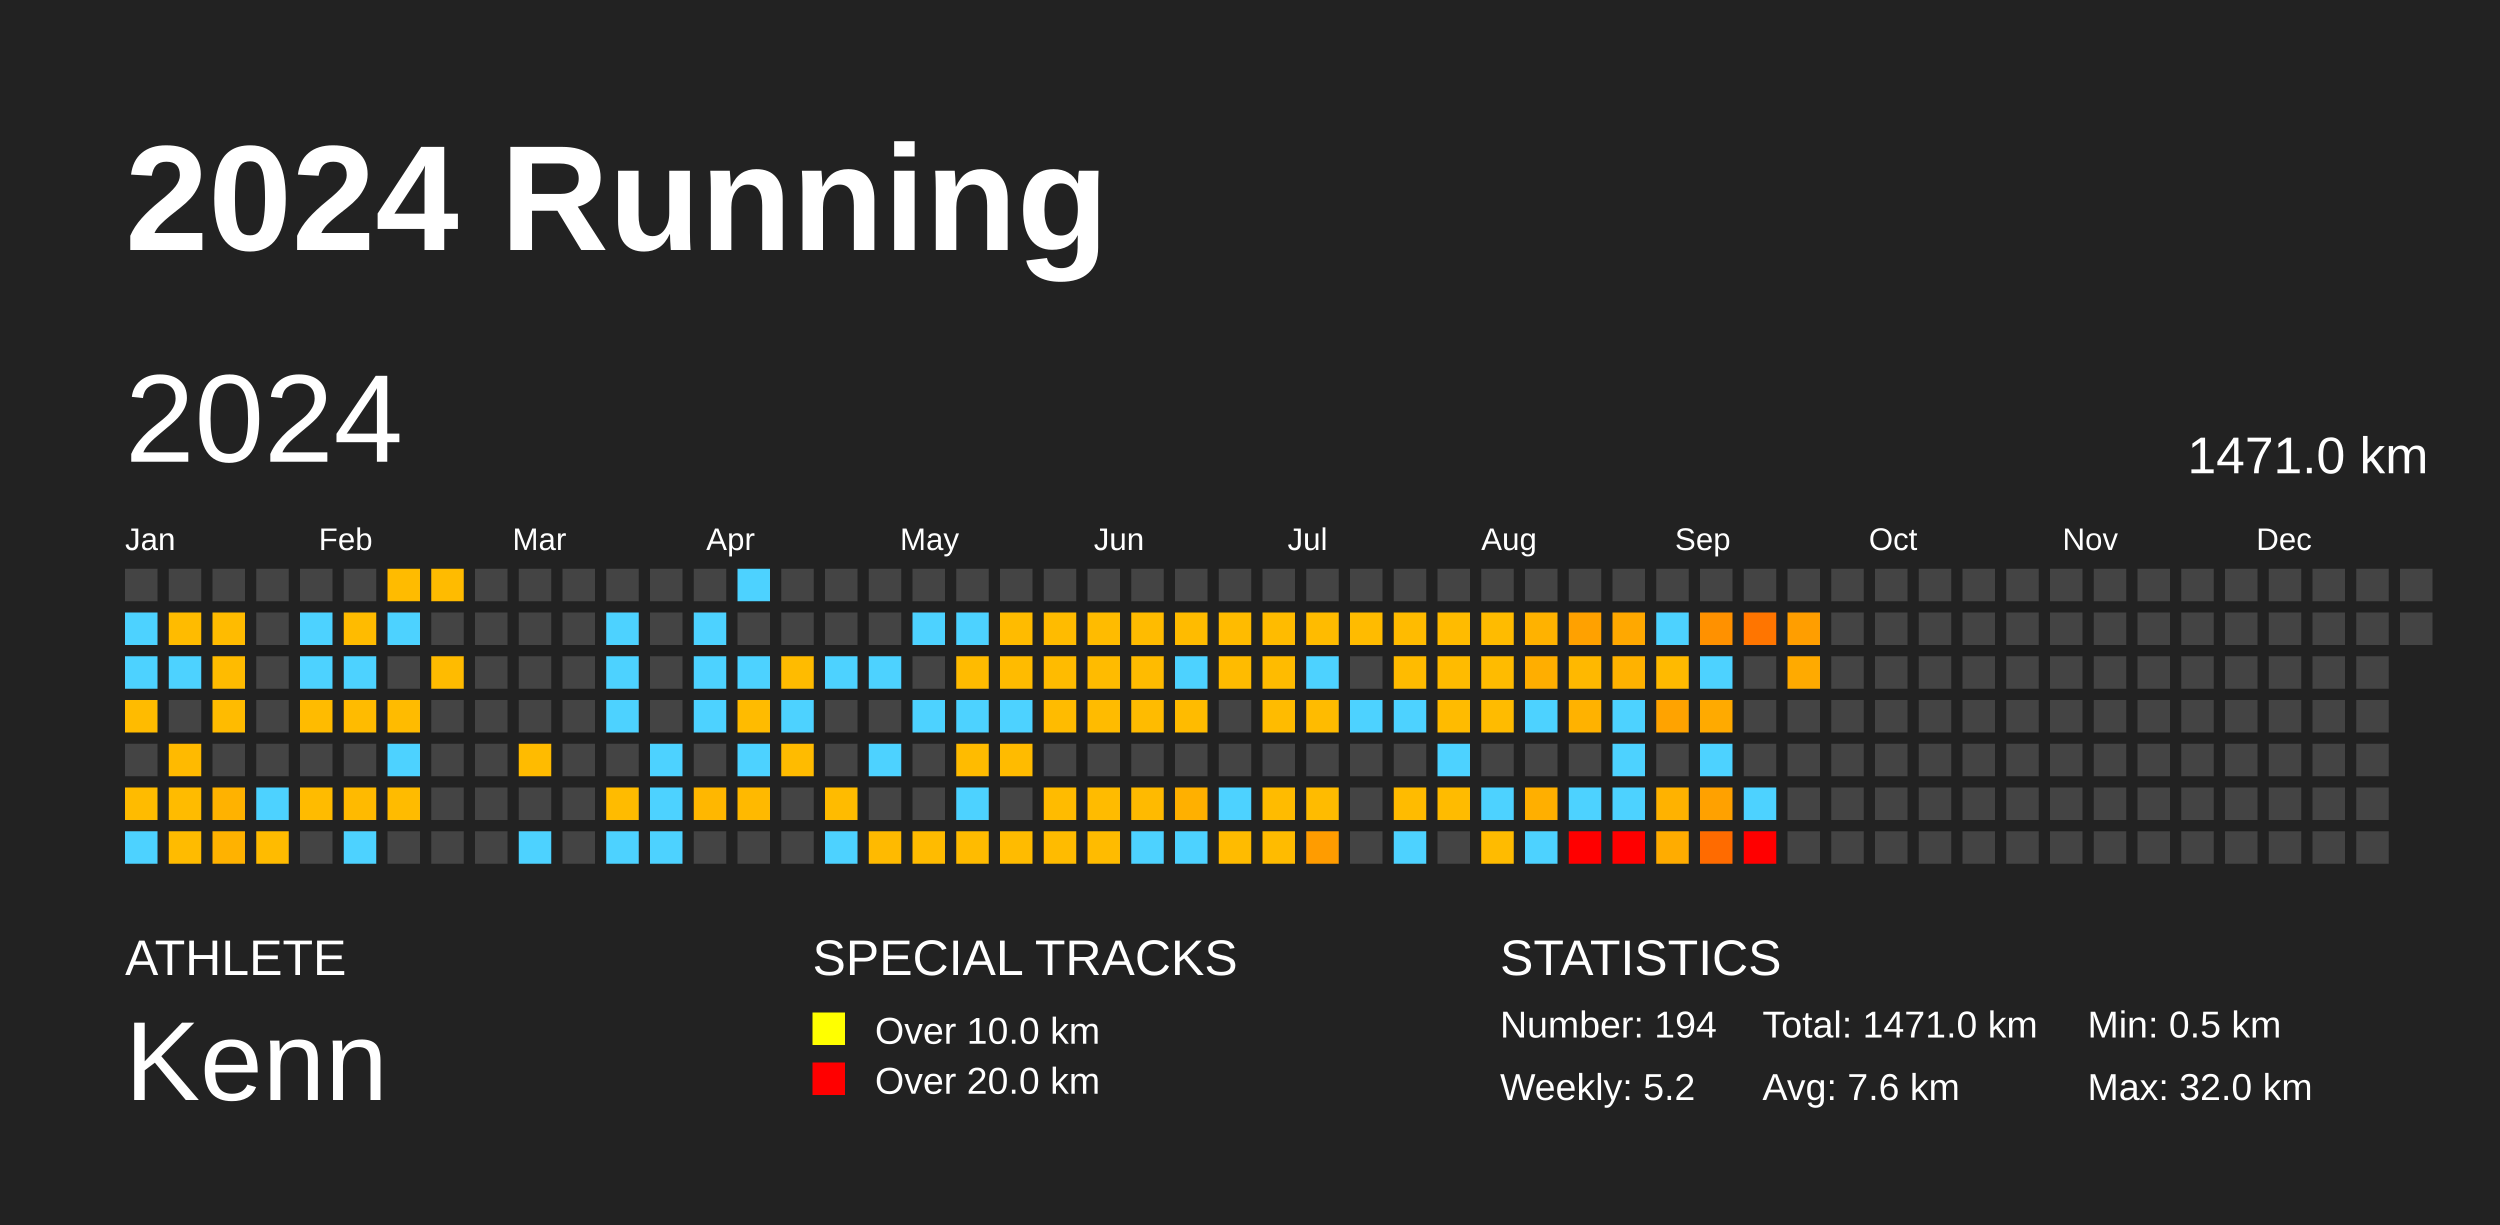
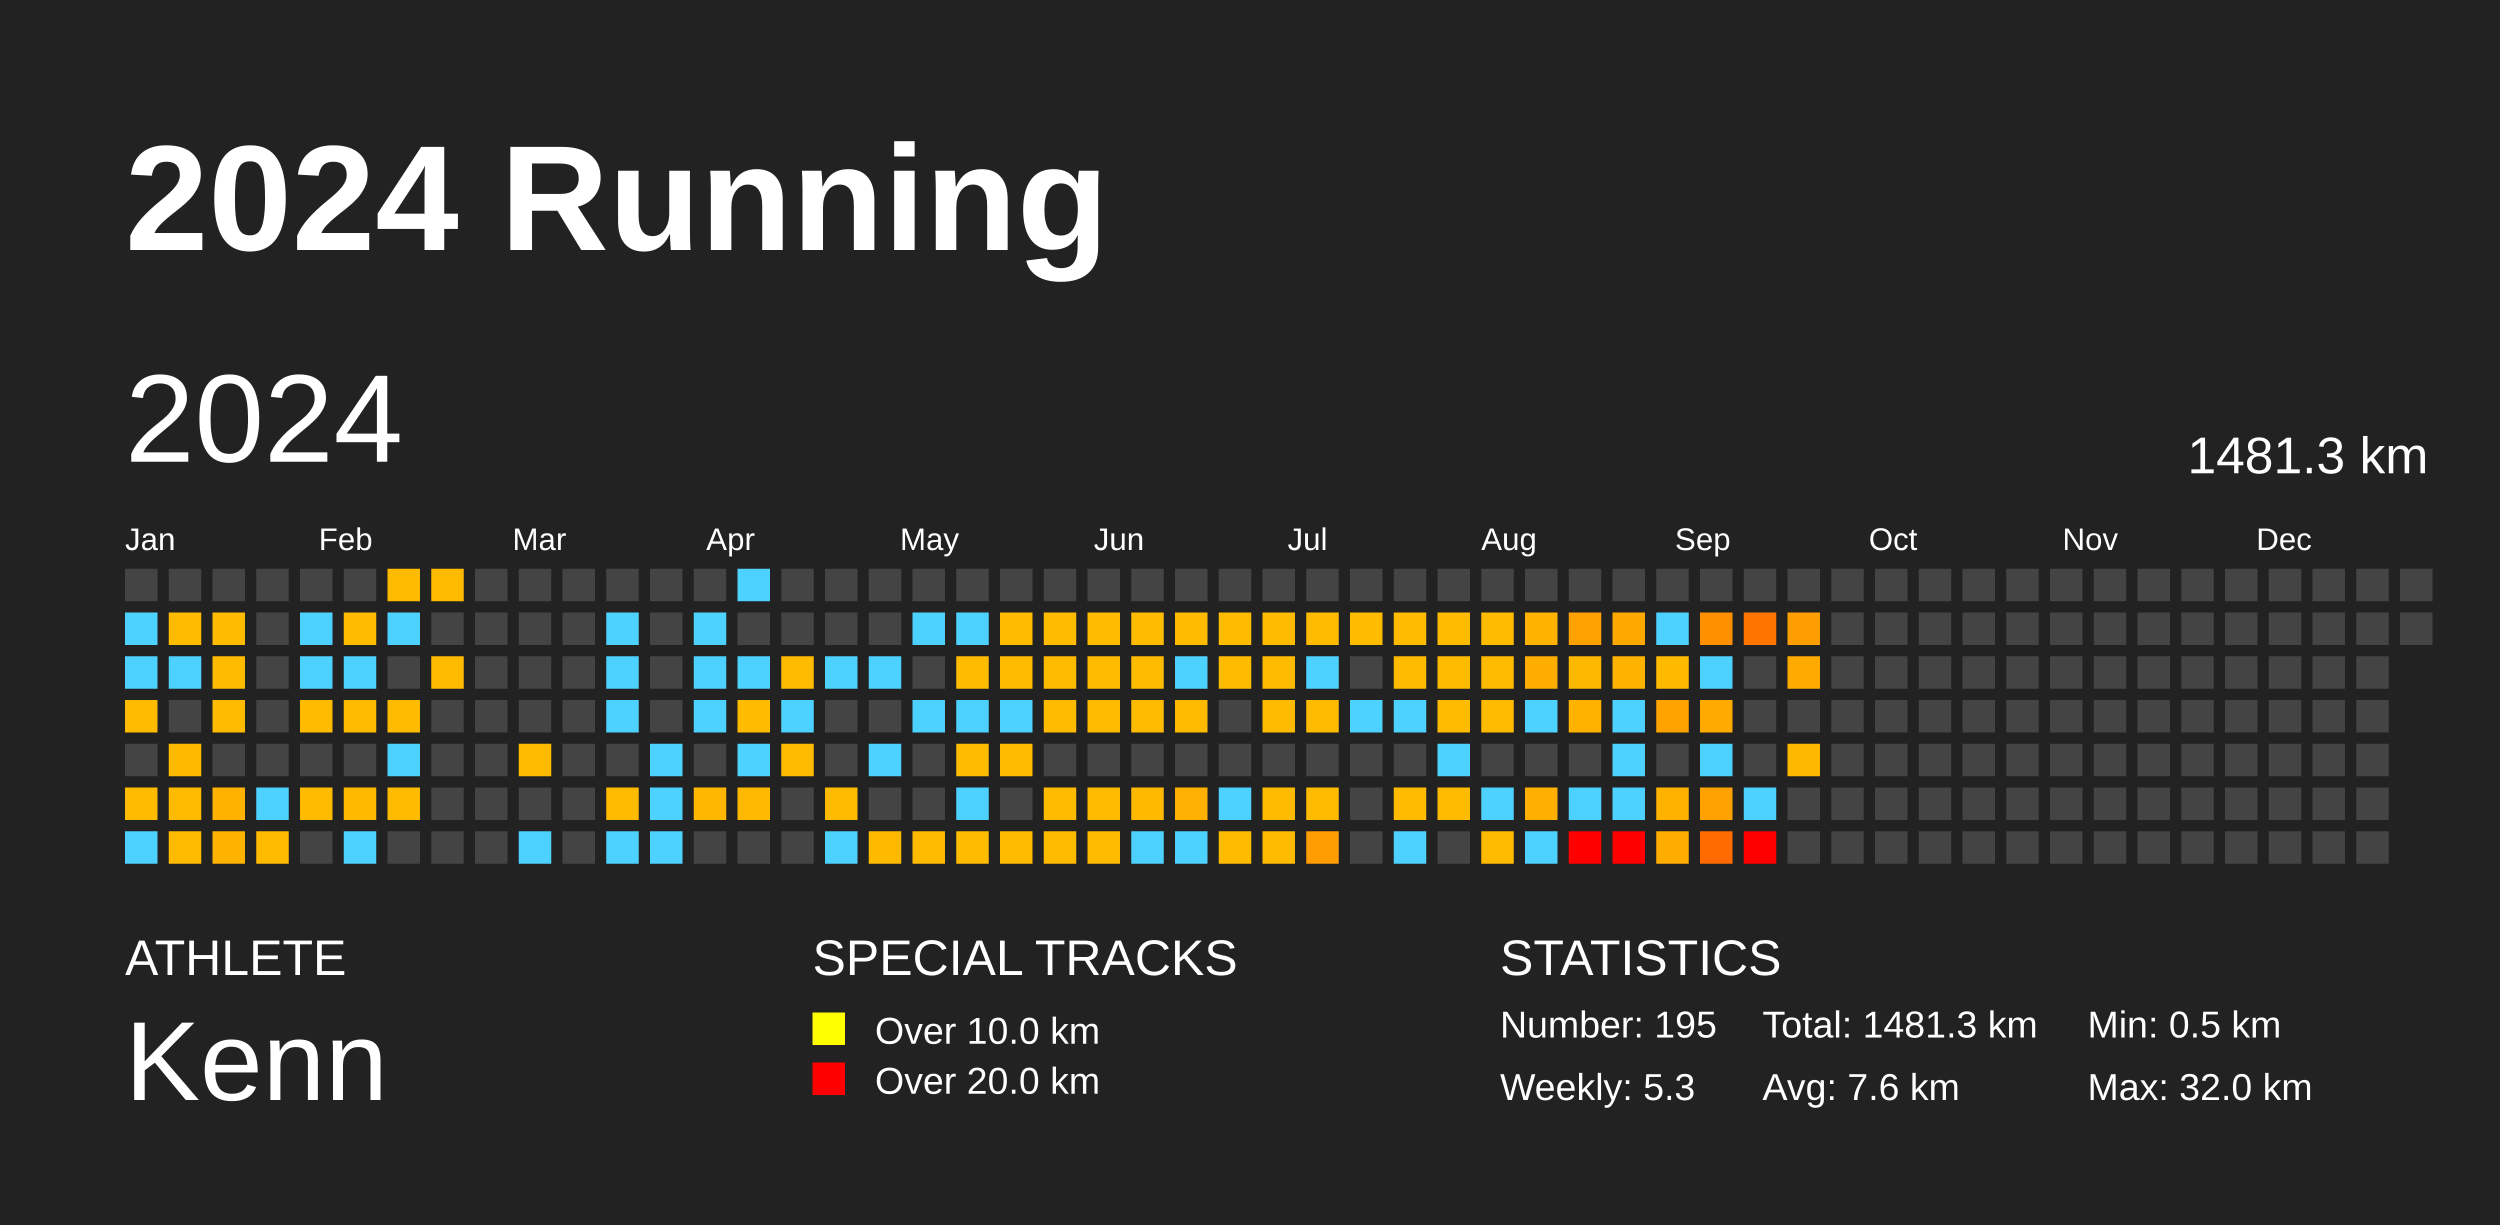
<svg xmlns="http://www.w3.org/2000/svg" baseProfile="full" height="98mm" version="1.1" viewBox="0,0,200,98" width="200mm">
  <defs />
  <rect fill="#222222" height="98" width="200" x="0" y="0" />
  <text fill="#FFFFFF" style="font-size:12px; font-family:Arial; font-weight:bold;" x="10" y="20">2024 Running</text>
  <text fill="#FFFFFF" style="font-size:4px; font-family:Arial" x="10" y="78">ATHLETE</text>
  <text fill="#FFFFFF" style="font-size:9px; font-family:Arial" x="10" y="88">Kenn</text>
  <text fill="#FFFFFF" style="font-size:4px; font-family:Arial" x="65" y="78">SPECIAL TRACKS</text>
  <rect fill="yellow" height="2.6" width="2.6" x="65" y="81" />
  <text fill="#FFFFFF" style="font-size:3px; font-family:Arial" x="70" y="83.5">Over 10.0 km</text>
  <rect fill="red" height="2.6" width="2.6" x="65" y="85" />
  <text fill="#FFFFFF" style="font-size:3px; font-family:Arial" x="70" y="87.5">Over 20.0 km</text>
  <text fill="#FFFFFF" style="font-size:4px; font-family:Arial" x="120" y="78">STATISTICS</text>
-   <text fill="#FFFFFF" style="font-size:3px; font-family:Arial" x="120" y="83">Number: 194</text>
-   <text fill="#FFFFFF" style="font-size:3px; font-family:Arial" x="120" y="88">Weekly: 5.2</text>
-   <text fill="#FFFFFF" style="font-size:3px; font-family:Arial" x="141" y="83">Total: 1471.0 km</text>
+   <text fill="#FFFFFF" style="font-size:3px; font-family:Arial" x="120" y="83">Number: 195</text>
+   <text fill="#FFFFFF" style="font-size:3px; font-family:Arial" x="120" y="88">Weekly: 5.3</text>
+   <text fill="#FFFFFF" style="font-size:3px; font-family:Arial" x="141" y="83">Total: 1481.3 km</text>
  <text fill="#FFFFFF" style="font-size:3px; font-family:Arial" x="141" y="88">Avg: 7.6 km</text>
  <text fill="#FFFFFF" style="font-size:3px; font-family:Arial" x="167" y="83">Min: 0.5 km</text>
  <text fill="#FFFFFF" style="font-size:3px; font-family:Arial" x="167" y="88">Max: 32.0 km</text>
  <text dominant-baseline="hanging" fill="#FFFFFF" style="font-size:10.0px; font-family:Arial;" x="10" y="30">2024</text>
-   <text dominant-baseline="hanging" fill="#FFFFFF" style="font-size:4.125px; font-family:Arial;" x="175" y="35">1471.0 km</text>
+   <text dominant-baseline="hanging" fill="#FFFFFF" style="font-size:4.125px; font-family:Arial;" x="175" y="35">1481.3 km</text>
  <text fill="#FFFFFF" style="font-size:2.5px; font-family:Arial" x="10.0" y="44">Jan</text>
  <text fill="#FFFFFF" style="font-size:2.5px; font-family:Arial" x="25.5" y="44">Feb</text>
  <text fill="#FFFFFF" style="font-size:2.5px; font-family:Arial" x="41.0" y="44">Mar</text>
  <text fill="#FFFFFF" style="font-size:2.5px; font-family:Arial" x="56.5" y="44">Apr</text>
  <text fill="#FFFFFF" style="font-size:2.5px; font-family:Arial" x="72.0" y="44">May</text>
  <text fill="#FFFFFF" style="font-size:2.5px; font-family:Arial" x="87.5" y="44">Jun</text>
  <text fill="#FFFFFF" style="font-size:2.5px; font-family:Arial" x="103.0" y="44">Jul</text>
  <text fill="#FFFFFF" style="font-size:2.5px; font-family:Arial" x="118.5" y="44">Aug</text>
  <text fill="#FFFFFF" style="font-size:2.5px; font-family:Arial" x="134.0" y="44">Sep</text>
  <text fill="#FFFFFF" style="font-size:2.5px; font-family:Arial" x="149.5" y="44">Oct</text>
  <text fill="#FFFFFF" style="font-size:2.5px; font-family:Arial" x="165.0" y="44">Nov</text>
  <text fill="#FFFFFF" style="font-size:2.5px; font-family:Arial" x="180.5" y="44">Dec</text>
  <rect fill="#444444" height="2.6" width="2.6" x="10.0" y="45.5" />
  <rect fill="#4dd2ff" height="2.6" width="2.6" x="10.0" y="49.0" />
  <rect fill="#4dd2ff" height="2.6" width="2.6" x="10.0" y="52.5" />
  <rect fill="#ffbb00" height="2.6" width="2.6" x="10.0" y="56.0" />
  <rect fill="#444444" height="2.6" width="2.6" x="10.0" y="59.5" />
  <rect fill="#ffbb00" height="2.6" width="2.6" x="10.0" y="63.0" />
  <rect fill="#4dd2ff" height="2.6" width="2.6" x="10.0" y="66.5" />
  <rect fill="#444444" height="2.6" width="2.6" x="13.5" y="45.5" />
  <rect fill="#ffbb00" height="2.6" width="2.6" x="13.5" y="49.0" />
  <rect fill="#4dd2ff" height="2.6" width="2.6" x="13.5" y="52.5" />
  <rect fill="#444444" height="2.6" width="2.6" x="13.5" y="56.0" />
  <rect fill="#ffba00" height="2.6" width="2.6" x="13.5" y="59.5" />
  <rect fill="#ffbb00" height="2.6" width="2.6" x="13.5" y="63.0" />
  <rect fill="#ffbb00" height="2.6" width="2.6" x="13.5" y="66.5" />
  <rect fill="#444444" height="2.6" width="2.6" x="17.0" y="45.5" />
  <rect fill="#ffbb00" height="2.6" width="2.6" x="17.0" y="49.0" />
  <rect fill="#ffbb00" height="2.6" width="2.6" x="17.0" y="52.5" />
  <rect fill="#ffbb00" height="2.6" width="2.6" x="17.0" y="56.0" />
  <rect fill="#444444" height="2.6" width="2.6" x="17.0" y="59.5" />
  <rect fill="#ffb200" height="2.6" width="2.6" x="17.0" y="63.0" />
  <rect fill="#ffb200" height="2.6" width="2.6" x="17.0" y="66.5" />
  <rect fill="#444444" height="2.6" width="2.6" x="20.5" y="45.5" />
  <rect fill="#444444" height="2.6" width="2.6" x="20.5" y="49.0" />
  <rect fill="#444444" height="2.6" width="2.6" x="20.5" y="52.5" />
  <rect fill="#444444" height="2.6" width="2.6" x="20.5" y="56.0" />
  <rect fill="#444444" height="2.6" width="2.6" x="20.5" y="59.5" />
  <rect fill="#4dd2ff" height="2.6" width="2.6" x="20.5" y="63.0" />
  <rect fill="#ffbb00" height="2.6" width="2.6" x="20.5" y="66.5" />
  <rect fill="#444444" height="2.6" width="2.6" x="24.0" y="45.5" />
  <rect fill="#4dd2ff" height="2.6" width="2.6" x="24.0" y="49.0" />
  <rect fill="#4dd2ff" height="2.6" width="2.6" x="24.0" y="52.5" />
  <rect fill="#ffbb00" height="2.6" width="2.6" x="24.0" y="56.0" />
  <rect fill="#444444" height="2.6" width="2.6" x="24.0" y="59.5" />
  <rect fill="#ffbb00" height="2.6" width="2.6" x="24.0" y="63.0" />
  <rect fill="#444444" height="2.6" width="2.6" x="24.0" y="66.5" />
  <rect fill="#444444" height="2.6" width="2.6" x="27.5" y="45.5" />
  <rect fill="#ffbb00" height="2.6" width="2.6" x="27.5" y="49.0" />
  <rect fill="#4dd2ff" height="2.6" width="2.6" x="27.5" y="52.5" />
  <rect fill="#ffbb00" height="2.6" width="2.6" x="27.5" y="56.0" />
  <rect fill="#444444" height="2.6" width="2.6" x="27.5" y="59.5" />
  <rect fill="#ffba00" height="2.6" width="2.6" x="27.5" y="63.0" />
  <rect fill="#4dd2ff" height="2.6" width="2.6" x="27.5" y="66.5" />
  <rect fill="#ffbb00" height="2.6" width="2.6" x="31.0" y="45.5" />
  <rect fill="#4dd2ff" height="2.6" width="2.6" x="31.0" y="49.0" />
  <rect fill="#444444" height="2.6" width="2.6" x="31.0" y="52.5" />
  <rect fill="#ffbb00" height="2.6" width="2.6" x="31.0" y="56.0" />
  <rect fill="#4dd2ff" height="2.6" width="2.6" x="31.0" y="59.5" />
  <rect fill="#ffbb00" height="2.6" width="2.6" x="31.0" y="63.0" />
  <rect fill="#444444" height="2.6" width="2.6" x="31.0" y="66.5" />
  <rect fill="#ffbb00" height="2.6" width="2.6" x="34.5" y="45.5" />
  <rect fill="#444444" height="2.6" width="2.6" x="34.5" y="49.0" />
  <rect fill="#ffbb00" height="2.6" width="2.6" x="34.5" y="52.5" />
  <rect fill="#444444" height="2.6" width="2.6" x="34.5" y="56.0" />
  <rect fill="#444444" height="2.6" width="2.6" x="34.5" y="59.5" />
  <rect fill="#444444" height="2.6" width="2.6" x="34.5" y="63.0" />
  <rect fill="#444444" height="2.6" width="2.6" x="34.5" y="66.5" />
  <rect fill="#444444" height="2.6" width="2.6" x="38.0" y="45.5" />
  <rect fill="#444444" height="2.6" width="2.6" x="38.0" y="49.0" />
  <rect fill="#444444" height="2.6" width="2.6" x="38.0" y="52.5" />
  <rect fill="#444444" height="2.6" width="2.6" x="38.0" y="56.0" />
  <rect fill="#444444" height="2.6" width="2.6" x="38.0" y="59.5" />
  <rect fill="#444444" height="2.6" width="2.6" x="38.0" y="63.0" />
  <rect fill="#444444" height="2.6" width="2.6" x="38.0" y="66.5" />
  <rect fill="#444444" height="2.6" width="2.6" x="41.5" y="45.5" />
  <rect fill="#444444" height="2.6" width="2.6" x="41.5" y="49.0" />
  <rect fill="#444444" height="2.6" width="2.6" x="41.5" y="52.5" />
  <rect fill="#444444" height="2.6" width="2.6" x="41.5" y="56.0" />
  <rect fill="#ffbb00" height="2.6" width="2.6" x="41.5" y="59.5" />
  <rect fill="#444444" height="2.6" width="2.6" x="41.5" y="63.0" />
  <rect fill="#4dd2ff" height="2.6" width="2.6" x="41.5" y="66.5" />
  <rect fill="#444444" height="2.6" width="2.6" x="45.0" y="45.5" />
  <rect fill="#444444" height="2.6" width="2.6" x="45.0" y="49.0" />
  <rect fill="#444444" height="2.6" width="2.6" x="45.0" y="52.5" />
  <rect fill="#444444" height="2.6" width="2.6" x="45.0" y="56.0" />
  <rect fill="#444444" height="2.6" width="2.6" x="45.0" y="59.5" />
  <rect fill="#444444" height="2.6" width="2.6" x="45.0" y="63.0" />
  <rect fill="#444444" height="2.6" width="2.6" x="45.0" y="66.5" />
  <rect fill="#444444" height="2.6" width="2.6" x="48.5" y="45.5" />
  <rect fill="#4dd2ff" height="2.6" width="2.6" x="48.5" y="49.0" />
  <rect fill="#4dd2ff" height="2.6" width="2.6" x="48.5" y="52.5" />
  <rect fill="#4dd2ff" height="2.6" width="2.6" x="48.5" y="56.0" />
  <rect fill="#444444" height="2.6" width="2.6" x="48.5" y="59.5" />
  <rect fill="#ffbb00" height="2.6" width="2.6" x="48.5" y="63.0" />
  <rect fill="#4dd2ff" height="2.6" width="2.6" x="48.5" y="66.5" />
  <rect fill="#444444" height="2.6" width="2.6" x="52.0" y="45.5" />
  <rect fill="#444444" height="2.6" width="2.6" x="52.0" y="49.0" />
  <rect fill="#444444" height="2.6" width="2.6" x="52.0" y="52.5" />
  <rect fill="#444444" height="2.6" width="2.6" x="52.0" y="56.0" />
  <rect fill="#4dd2ff" height="2.6" width="2.6" x="52.0" y="59.5" />
  <rect fill="#4dd2ff" height="2.6" width="2.6" x="52.0" y="63.0" />
  <rect fill="#4dd2ff" height="2.6" width="2.6" x="52.0" y="66.5" />
  <rect fill="#444444" height="2.6" width="2.6" x="55.5" y="45.5" />
  <rect fill="#4dd2ff" height="2.6" width="2.6" x="55.5" y="49.0" />
  <rect fill="#4dd2ff" height="2.6" width="2.6" x="55.5" y="52.5" />
  <rect fill="#4dd2ff" height="2.6" width="2.6" x="55.5" y="56.0" />
  <rect fill="#444444" height="2.6" width="2.6" x="55.5" y="59.5" />
  <rect fill="#ffb700" height="2.6" width="2.6" x="55.5" y="63.0" />
  <rect fill="#444444" height="2.6" width="2.6" x="55.5" y="66.5" />
  <rect fill="#4dd2ff" height="2.6" width="2.6" x="59.0" y="45.5" />
  <rect fill="#444444" height="2.6" width="2.6" x="59.0" y="49.0" />
  <rect fill="#4dd2ff" height="2.6" width="2.6" x="59.0" y="52.5" />
  <rect fill="#ffbb00" height="2.6" width="2.6" x="59.0" y="56.0" />
  <rect fill="#4dd2ff" height="2.6" width="2.6" x="59.0" y="59.5" />
  <rect fill="#ffb900" height="2.6" width="2.6" x="59.0" y="63.0" />
  <rect fill="#444444" height="2.6" width="2.6" x="59.0" y="66.5" />
  <rect fill="#444444" height="2.6" width="2.6" x="62.5" y="45.5" />
  <rect fill="#444444" height="2.6" width="2.6" x="62.5" y="49.0" />
  <rect fill="#ffbb00" height="2.6" width="2.6" x="62.5" y="52.5" />
  <rect fill="#4dd2ff" height="2.6" width="2.6" x="62.5" y="56.0" />
  <rect fill="#ffbb00" height="2.6" width="2.6" x="62.5" y="59.5" />
  <rect fill="#444444" height="2.6" width="2.6" x="62.5" y="63.0" />
  <rect fill="#444444" height="2.6" width="2.6" x="62.5" y="66.5" />
  <rect fill="#444444" height="2.6" width="2.6" x="66.0" y="45.5" />
  <rect fill="#444444" height="2.6" width="2.6" x="66.0" y="49.0" />
  <rect fill="#4dd2ff" height="2.6" width="2.6" x="66.0" y="52.5" />
  <rect fill="#444444" height="2.6" width="2.6" x="66.0" y="56.0" />
  <rect fill="#444444" height="2.6" width="2.6" x="66.0" y="59.5" />
  <rect fill="#ffbb00" height="2.6" width="2.6" x="66.0" y="63.0" />
  <rect fill="#4dd2ff" height="2.6" width="2.6" x="66.0" y="66.5" />
  <rect fill="#444444" height="2.6" width="2.6" x="69.5" y="45.5" />
  <rect fill="#444444" height="2.6" width="2.6" x="69.5" y="49.0" />
  <rect fill="#4dd2ff" height="2.6" width="2.6" x="69.5" y="52.5" />
  <rect fill="#444444" height="2.6" width="2.6" x="69.5" y="56.0" />
  <rect fill="#4dd2ff" height="2.6" width="2.6" x="69.5" y="59.5" />
  <rect fill="#444444" height="2.6" width="2.6" x="69.5" y="63.0" />
  <rect fill="#ffba00" height="2.6" width="2.6" x="69.5" y="66.5" />
  <rect fill="#444444" height="2.6" width="2.6" x="73.0" y="45.5" />
  <rect fill="#4dd2ff" height="2.6" width="2.6" x="73.0" y="49.0" />
  <rect fill="#444444" height="2.6" width="2.6" x="73.0" y="52.5" />
  <rect fill="#4dd2ff" height="2.6" width="2.6" x="73.0" y="56.0" />
  <rect fill="#444444" height="2.6" width="2.6" x="73.0" y="59.5" />
  <rect fill="#444444" height="2.6" width="2.6" x="73.0" y="63.0" />
  <rect fill="#ffbb00" height="2.6" width="2.6" x="73.0" y="66.5" />
  <rect fill="#444444" height="2.6" width="2.6" x="76.5" y="45.5" />
  <rect fill="#4dd2ff" height="2.6" width="2.6" x="76.5" y="49.0" />
  <rect fill="#ffbb00" height="2.6" width="2.6" x="76.5" y="52.5" />
  <rect fill="#4dd2ff" height="2.6" width="2.6" x="76.5" y="56.0" />
  <rect fill="#ffbb00" height="2.6" width="2.6" x="76.5" y="59.5" />
  <rect fill="#4dd2ff" height="2.6" width="2.6" x="76.5" y="63.0" />
  <rect fill="#ffbb00" height="2.6" width="2.6" x="76.5" y="66.5" />
  <rect fill="#444444" height="2.6" width="2.6" x="80.0" y="45.5" />
  <rect fill="#ffbb00" height="2.6" width="2.6" x="80.0" y="49.0" />
  <rect fill="#ffbb00" height="2.6" width="2.6" x="80.0" y="52.5" />
  <rect fill="#4dd2ff" height="2.6" width="2.6" x="80.0" y="56.0" />
  <rect fill="#ffbb00" height="2.6" width="2.6" x="80.0" y="59.5" />
  <rect fill="#444444" height="2.6" width="2.6" x="80.0" y="63.0" />
  <rect fill="#ffbb00" height="2.6" width="2.6" x="80.0" y="66.5" />
  <rect fill="#444444" height="2.6" width="2.6" x="83.5" y="45.5" />
  <rect fill="#ffbb00" height="2.6" width="2.6" x="83.5" y="49.0" />
  <rect fill="#ffbb00" height="2.6" width="2.6" x="83.5" y="52.5" />
  <rect fill="#ffbb00" height="2.6" width="2.6" x="83.5" y="56.0" />
  <rect fill="#444444" height="2.6" width="2.6" x="83.5" y="59.5" />
  <rect fill="#ffbb00" height="2.6" width="2.6" x="83.5" y="63.0" />
  <rect fill="#ffbb00" height="2.6" width="2.6" x="83.5" y="66.5" />
  <rect fill="#444444" height="2.6" width="2.6" x="87.0" y="45.5" />
  <rect fill="#ffbb00" height="2.6" width="2.6" x="87.0" y="49.0" />
  <rect fill="#ffbb00" height="2.6" width="2.6" x="87.0" y="52.5" />
  <rect fill="#ffbb00" height="2.6" width="2.6" x="87.0" y="56.0" />
  <rect fill="#444444" height="2.6" width="2.6" x="87.0" y="59.5" />
  <rect fill="#ffbb00" height="2.6" width="2.6" x="87.0" y="63.0" />
  <rect fill="#ffbb00" height="2.6" width="2.6" x="87.0" y="66.5" />
  <rect fill="#444444" height="2.6" width="2.6" x="90.5" y="45.5" />
  <rect fill="#ffbb00" height="2.6" width="2.6" x="90.5" y="49.0" />
  <rect fill="#ffbb00" height="2.6" width="2.6" x="90.5" y="52.5" />
  <rect fill="#ffbb00" height="2.6" width="2.6" x="90.5" y="56.0" />
  <rect fill="#444444" height="2.6" width="2.6" x="90.5" y="59.5" />
  <rect fill="#ffba00" height="2.6" width="2.6" x="90.5" y="63.0" />
  <rect fill="#4dd2ff" height="2.6" width="2.6" x="90.5" y="66.5" />
  <rect fill="#444444" height="2.6" width="2.6" x="94.0" y="45.5" />
  <rect fill="#ffbb00" height="2.6" width="2.6" x="94.0" y="49.0" />
  <rect fill="#4dd2ff" height="2.6" width="2.6" x="94.0" y="52.5" />
  <rect fill="#ffbb00" height="2.6" width="2.6" x="94.0" y="56.0" />
  <rect fill="#444444" height="2.6" width="2.6" x="94.0" y="59.5" />
  <rect fill="#ffb000" height="2.6" width="2.6" x="94.0" y="63.0" />
  <rect fill="#4dd2ff" height="2.6" width="2.6" x="94.0" y="66.5" />
  <rect fill="#444444" height="2.6" width="2.6" x="97.5" y="45.5" />
  <rect fill="#ffbb00" height="2.6" width="2.6" x="97.5" y="49.0" />
  <rect fill="#ffbb00" height="2.6" width="2.6" x="97.5" y="52.5" />
  <rect fill="#444444" height="2.6" width="2.6" x="97.5" y="56.0" />
  <rect fill="#444444" height="2.6" width="2.6" x="97.5" y="59.5" />
  <rect fill="#4dd2ff" height="2.6" width="2.6" x="97.5" y="63.0" />
  <rect fill="#ffbb00" height="2.6" width="2.6" x="97.5" y="66.5" />
  <rect fill="#444444" height="2.6" width="2.6" x="101.0" y="45.5" />
  <rect fill="#ffbb00" height="2.6" width="2.6" x="101.0" y="49.0" />
  <rect fill="#ffbb00" height="2.6" width="2.6" x="101.0" y="52.5" />
  <rect fill="#ffbb00" height="2.6" width="2.6" x="101.0" y="56.0" />
  <rect fill="#444444" height="2.6" width="2.6" x="101.0" y="59.5" />
  <rect fill="#ffbb00" height="2.6" width="2.6" x="101.0" y="63.0" />
  <rect fill="#ffbb00" height="2.6" width="2.6" x="101.0" y="66.5" />
  <rect fill="#444444" height="2.6" width="2.6" x="104.5" y="45.5" />
  <rect fill="#ffbb00" height="2.6" width="2.6" x="104.5" y="49.0" />
  <rect fill="#4dd2ff" height="2.6" width="2.6" x="104.5" y="52.5" />
  <rect fill="#ffbb00" height="2.6" width="2.6" x="104.5" y="56.0" />
  <rect fill="#444444" height="2.6" width="2.6" x="104.5" y="59.5" />
  <rect fill="#ffbb00" height="2.6" width="2.6" x="104.5" y="63.0" />
  <rect fill="#ff9c00" height="2.6" width="2.6" x="104.5" y="66.5" />
  <rect fill="#444444" height="2.6" width="2.6" x="108.0" y="45.5" />
  <rect fill="#ffbb00" height="2.6" width="2.6" x="108.0" y="49.0" />
  <rect fill="#444444" height="2.6" width="2.6" x="108.0" y="52.5" />
  <rect fill="#4dd2ff" height="2.6" width="2.6" x="108.0" y="56.0" />
  <rect fill="#444444" height="2.6" width="2.6" x="108.0" y="59.5" />
  <rect fill="#444444" height="2.6" width="2.6" x="108.0" y="63.0" />
  <rect fill="#444444" height="2.6" width="2.6" x="108.0" y="66.5" />
  <rect fill="#444444" height="2.6" width="2.6" x="111.5" y="45.5" />
  <rect fill="#ffbb00" height="2.6" width="2.6" x="111.5" y="49.0" />
  <rect fill="#ffbb00" height="2.6" width="2.6" x="111.5" y="52.5" />
  <rect fill="#4dd2ff" height="2.6" width="2.6" x="111.5" y="56.0" />
  <rect fill="#444444" height="2.6" width="2.6" x="111.5" y="59.5" />
  <rect fill="#ffbb00" height="2.6" width="2.6" x="111.5" y="63.0" />
  <rect fill="#4dd2ff" height="2.6" width="2.6" x="111.5" y="66.5" />
  <rect fill="#444444" height="2.6" width="2.6" x="115.0" y="45.5" />
  <rect fill="#ffbb00" height="2.6" width="2.6" x="115.0" y="49.0" />
  <rect fill="#ffbb00" height="2.6" width="2.6" x="115.0" y="52.5" />
  <rect fill="#ffbb00" height="2.6" width="2.6" x="115.0" y="56.0" />
  <rect fill="#4dd2ff" height="2.6" width="2.6" x="115.0" y="59.5" />
  <rect fill="#ffbb00" height="2.6" width="2.6" x="115.0" y="63.0" />
  <rect fill="#444444" height="2.6" width="2.6" x="115.0" y="66.5" />
  <rect fill="#444444" height="2.6" width="2.6" x="118.5" y="45.5" />
  <rect fill="#ffbb00" height="2.6" width="2.6" x="118.5" y="49.0" />
  <rect fill="#ffbb00" height="2.6" width="2.6" x="118.5" y="52.5" />
  <rect fill="#ffbb00" height="2.6" width="2.6" x="118.5" y="56.0" />
  <rect fill="#444444" height="2.6" width="2.6" x="118.5" y="59.5" />
  <rect fill="#4dd2ff" height="2.6" width="2.6" x="118.5" y="63.0" />
  <rect fill="#ffbb00" height="2.6" width="2.6" x="118.5" y="66.5" />
  <rect fill="#444444" height="2.6" width="2.6" x="122.0" y="45.5" />
  <rect fill="#ffb200" height="2.6" width="2.6" x="122.0" y="49.0" />
  <rect fill="#ffae00" height="2.6" width="2.6" x="122.0" y="52.5" />
  <rect fill="#4dd2ff" height="2.6" width="2.6" x="122.0" y="56.0" />
  <rect fill="#444444" height="2.6" width="2.6" x="122.0" y="59.5" />
  <rect fill="#ffaf00" height="2.6" width="2.6" x="122.0" y="63.0" />
  <rect fill="#4dd2ff" height="2.6" width="2.6" x="122.0" y="66.5" />
  <rect fill="#444444" height="2.6" width="2.6" x="125.5" y="45.5" />
  <rect fill="#ffa100" height="2.6" width="2.6" x="125.5" y="49.0" />
  <rect fill="#ffb800" height="2.6" width="2.6" x="125.5" y="52.5" />
  <rect fill="#ffb200" height="2.6" width="2.6" x="125.5" y="56.0" />
  <rect fill="#444444" height="2.6" width="2.6" x="125.5" y="59.5" />
  <rect fill="#4dd2ff" height="2.6" width="2.6" x="125.5" y="63.0" />
  <rect fill="red" height="2.6" width="2.6" x="125.5" y="66.5" />
  <rect fill="#444444" height="2.6" width="2.6" x="129.0" y="45.5" />
  <rect fill="#ffa800" height="2.6" width="2.6" x="129.0" y="49.0" />
  <rect fill="#ffb200" height="2.6" width="2.6" x="129.0" y="52.5" />
  <rect fill="#4dd2ff" height="2.6" width="2.6" x="129.0" y="56.0" />
  <rect fill="#4dd2ff" height="2.6" width="2.6" x="129.0" y="59.5" />
  <rect fill="#4dd2ff" height="2.6" width="2.6" x="129.0" y="63.0" />
  <rect fill="red" height="2.6" width="2.6" x="129.0" y="66.5" />
  <rect fill="#444444" height="2.6" width="2.6" x="132.5" y="45.5" />
  <rect fill="#4dd2ff" height="2.6" width="2.6" x="132.5" y="49.0" />
  <rect fill="#ffba00" height="2.6" width="2.6" x="132.5" y="52.5" />
  <rect fill="#ffa300" height="2.6" width="2.6" x="132.5" y="56.0" />
  <rect fill="#444444" height="2.6" width="2.6" x="132.5" y="59.5" />
  <rect fill="#ffb200" height="2.6" width="2.6" x="132.5" y="63.0" />
  <rect fill="#ffac00" height="2.6" width="2.6" x="132.5" y="66.5" />
  <rect fill="#444444" height="2.6" width="2.6" x="136.0" y="45.5" />
  <rect fill="#ff9100" height="2.6" width="2.6" x="136.0" y="49.0" />
  <rect fill="#4dd2ff" height="2.6" width="2.6" x="136.0" y="52.5" />
  <rect fill="#ffaa00" height="2.6" width="2.6" x="136.0" y="56.0" />
  <rect fill="#4dd2ff" height="2.6" width="2.6" x="136.0" y="59.5" />
  <rect fill="#ffa100" height="2.6" width="2.6" x="136.0" y="63.0" />
  <rect fill="#ff6b00" height="2.6" width="2.6" x="136.0" y="66.5" />
  <rect fill="#444444" height="2.6" width="2.6" x="139.5" y="45.5" />
  <rect fill="#ff7500" height="2.6" width="2.6" x="139.5" y="49.0" />
  <rect fill="#444444" height="2.6" width="2.6" x="139.5" y="52.5" />
  <rect fill="#444444" height="2.6" width="2.6" x="139.5" y="56.0" />
  <rect fill="#444444" height="2.6" width="2.6" x="139.5" y="59.5" />
  <rect fill="#4dd2ff" height="2.6" width="2.6" x="139.5" y="63.0" />
  <rect fill="red" height="2.6" width="2.6" x="139.5" y="66.5" />
  <rect fill="#444444" height="2.6" width="2.6" x="143.0" y="45.5" />
  <rect fill="#ff9e00" height="2.6" width="2.6" x="143.0" y="49.0" />
  <rect fill="#ffaa00" height="2.6" width="2.6" x="143.0" y="52.5" />
  <rect fill="#444444" height="2.6" width="2.6" x="143.0" y="56.0" />
-   <rect fill="#444444" height="2.6" width="2.6" x="143.0" y="59.5" />
+   <rect fill="#ffb800" height="2.6" width="2.6" x="143.0" y="59.5" />
  <rect fill="#444444" height="2.6" width="2.6" x="143.0" y="63.0" />
  <rect fill="#444444" height="2.6" width="2.6" x="143.0" y="66.5" />
  <rect fill="#444444" height="2.6" width="2.6" x="146.5" y="45.5" />
  <rect fill="#444444" height="2.6" width="2.6" x="146.5" y="49.0" />
  <rect fill="#444444" height="2.6" width="2.6" x="146.5" y="52.5" />
  <rect fill="#444444" height="2.6" width="2.6" x="146.5" y="56.0" />
  <rect fill="#444444" height="2.6" width="2.6" x="146.5" y="59.5" />
  <rect fill="#444444" height="2.6" width="2.6" x="146.5" y="63.0" />
  <rect fill="#444444" height="2.6" width="2.6" x="146.5" y="66.5" />
  <rect fill="#444444" height="2.6" width="2.6" x="150.0" y="45.5" />
  <rect fill="#444444" height="2.6" width="2.6" x="150.0" y="49.0" />
  <rect fill="#444444" height="2.6" width="2.6" x="150.0" y="52.5" />
  <rect fill="#444444" height="2.6" width="2.6" x="150.0" y="56.0" />
  <rect fill="#444444" height="2.6" width="2.6" x="150.0" y="59.5" />
  <rect fill="#444444" height="2.6" width="2.6" x="150.0" y="63.0" />
  <rect fill="#444444" height="2.6" width="2.6" x="150.0" y="66.5" />
  <rect fill="#444444" height="2.6" width="2.6" x="153.5" y="45.5" />
  <rect fill="#444444" height="2.6" width="2.6" x="153.5" y="49.0" />
  <rect fill="#444444" height="2.6" width="2.6" x="153.5" y="52.5" />
  <rect fill="#444444" height="2.6" width="2.6" x="153.5" y="56.0" />
  <rect fill="#444444" height="2.6" width="2.6" x="153.5" y="59.5" />
  <rect fill="#444444" height="2.6" width="2.6" x="153.5" y="63.0" />
  <rect fill="#444444" height="2.6" width="2.6" x="153.5" y="66.5" />
  <rect fill="#444444" height="2.6" width="2.6" x="157.0" y="45.5" />
  <rect fill="#444444" height="2.6" width="2.6" x="157.0" y="49.0" />
  <rect fill="#444444" height="2.6" width="2.6" x="157.0" y="52.5" />
  <rect fill="#444444" height="2.6" width="2.6" x="157.0" y="56.0" />
  <rect fill="#444444" height="2.6" width="2.6" x="157.0" y="59.5" />
  <rect fill="#444444" height="2.6" width="2.6" x="157.0" y="63.0" />
  <rect fill="#444444" height="2.6" width="2.6" x="157.0" y="66.5" />
  <rect fill="#444444" height="2.6" width="2.6" x="160.5" y="45.5" />
  <rect fill="#444444" height="2.6" width="2.6" x="160.5" y="49.0" />
  <rect fill="#444444" height="2.6" width="2.6" x="160.5" y="52.5" />
  <rect fill="#444444" height="2.6" width="2.6" x="160.5" y="56.0" />
  <rect fill="#444444" height="2.6" width="2.6" x="160.5" y="59.5" />
  <rect fill="#444444" height="2.6" width="2.6" x="160.5" y="63.0" />
  <rect fill="#444444" height="2.6" width="2.6" x="160.5" y="66.5" />
  <rect fill="#444444" height="2.6" width="2.6" x="164.0" y="45.5" />
  <rect fill="#444444" height="2.6" width="2.6" x="164.0" y="49.0" />
  <rect fill="#444444" height="2.6" width="2.6" x="164.0" y="52.5" />
  <rect fill="#444444" height="2.6" width="2.6" x="164.0" y="56.0" />
  <rect fill="#444444" height="2.6" width="2.6" x="164.0" y="59.5" />
  <rect fill="#444444" height="2.6" width="2.6" x="164.0" y="63.0" />
  <rect fill="#444444" height="2.6" width="2.6" x="164.0" y="66.5" />
  <rect fill="#444444" height="2.6" width="2.6" x="167.5" y="45.5" />
  <rect fill="#444444" height="2.6" width="2.6" x="167.5" y="49.0" />
  <rect fill="#444444" height="2.6" width="2.6" x="167.5" y="52.5" />
  <rect fill="#444444" height="2.6" width="2.6" x="167.5" y="56.0" />
  <rect fill="#444444" height="2.6" width="2.6" x="167.5" y="59.5" />
  <rect fill="#444444" height="2.6" width="2.6" x="167.5" y="63.0" />
  <rect fill="#444444" height="2.6" width="2.6" x="167.5" y="66.5" />
  <rect fill="#444444" height="2.6" width="2.6" x="171.0" y="45.5" />
  <rect fill="#444444" height="2.6" width="2.6" x="171.0" y="49.0" />
  <rect fill="#444444" height="2.6" width="2.6" x="171.0" y="52.5" />
  <rect fill="#444444" height="2.6" width="2.6" x="171.0" y="56.0" />
  <rect fill="#444444" height="2.6" width="2.6" x="171.0" y="59.5" />
  <rect fill="#444444" height="2.6" width="2.6" x="171.0" y="63.0" />
  <rect fill="#444444" height="2.6" width="2.6" x="171.0" y="66.5" />
  <rect fill="#444444" height="2.6" width="2.6" x="174.5" y="45.5" />
  <rect fill="#444444" height="2.6" width="2.6" x="174.5" y="49.0" />
  <rect fill="#444444" height="2.6" width="2.6" x="174.5" y="52.5" />
  <rect fill="#444444" height="2.6" width="2.6" x="174.5" y="56.0" />
  <rect fill="#444444" height="2.6" width="2.6" x="174.5" y="59.5" />
  <rect fill="#444444" height="2.6" width="2.6" x="174.5" y="63.0" />
  <rect fill="#444444" height="2.6" width="2.6" x="174.5" y="66.5" />
  <rect fill="#444444" height="2.6" width="2.6" x="178.0" y="45.5" />
  <rect fill="#444444" height="2.6" width="2.6" x="178.0" y="49.0" />
  <rect fill="#444444" height="2.6" width="2.6" x="178.0" y="52.5" />
  <rect fill="#444444" height="2.6" width="2.6" x="178.0" y="56.0" />
  <rect fill="#444444" height="2.6" width="2.6" x="178.0" y="59.5" />
  <rect fill="#444444" height="2.6" width="2.6" x="178.0" y="63.0" />
  <rect fill="#444444" height="2.6" width="2.6" x="178.0" y="66.5" />
  <rect fill="#444444" height="2.6" width="2.6" x="181.5" y="45.5" />
  <rect fill="#444444" height="2.6" width="2.6" x="181.5" y="49.0" />
  <rect fill="#444444" height="2.6" width="2.6" x="181.5" y="52.5" />
  <rect fill="#444444" height="2.6" width="2.6" x="181.5" y="56.0" />
  <rect fill="#444444" height="2.6" width="2.6" x="181.5" y="59.5" />
  <rect fill="#444444" height="2.6" width="2.6" x="181.5" y="63.0" />
  <rect fill="#444444" height="2.6" width="2.6" x="181.5" y="66.5" />
  <rect fill="#444444" height="2.6" width="2.6" x="185.0" y="45.5" />
  <rect fill="#444444" height="2.6" width="2.6" x="185.0" y="49.0" />
  <rect fill="#444444" height="2.6" width="2.6" x="185.0" y="52.5" />
  <rect fill="#444444" height="2.6" width="2.6" x="185.0" y="56.0" />
  <rect fill="#444444" height="2.6" width="2.6" x="185.0" y="59.5" />
  <rect fill="#444444" height="2.6" width="2.6" x="185.0" y="63.0" />
  <rect fill="#444444" height="2.6" width="2.6" x="185.0" y="66.5" />
  <rect fill="#444444" height="2.6" width="2.6" x="188.5" y="45.5" />
  <rect fill="#444444" height="2.6" width="2.6" x="188.5" y="49.0" />
  <rect fill="#444444" height="2.6" width="2.6" x="188.5" y="52.5" />
  <rect fill="#444444" height="2.6" width="2.6" x="188.5" y="56.0" />
  <rect fill="#444444" height="2.6" width="2.6" x="188.5" y="59.5" />
  <rect fill="#444444" height="2.6" width="2.6" x="188.5" y="63.0" />
  <rect fill="#444444" height="2.6" width="2.6" x="188.5" y="66.5" />
  <rect fill="#444444" height="2.6" width="2.6" x="192.0" y="45.5" />
  <rect fill="#444444" height="2.6" width="2.6" x="192.0" y="49.0" />
</svg>
